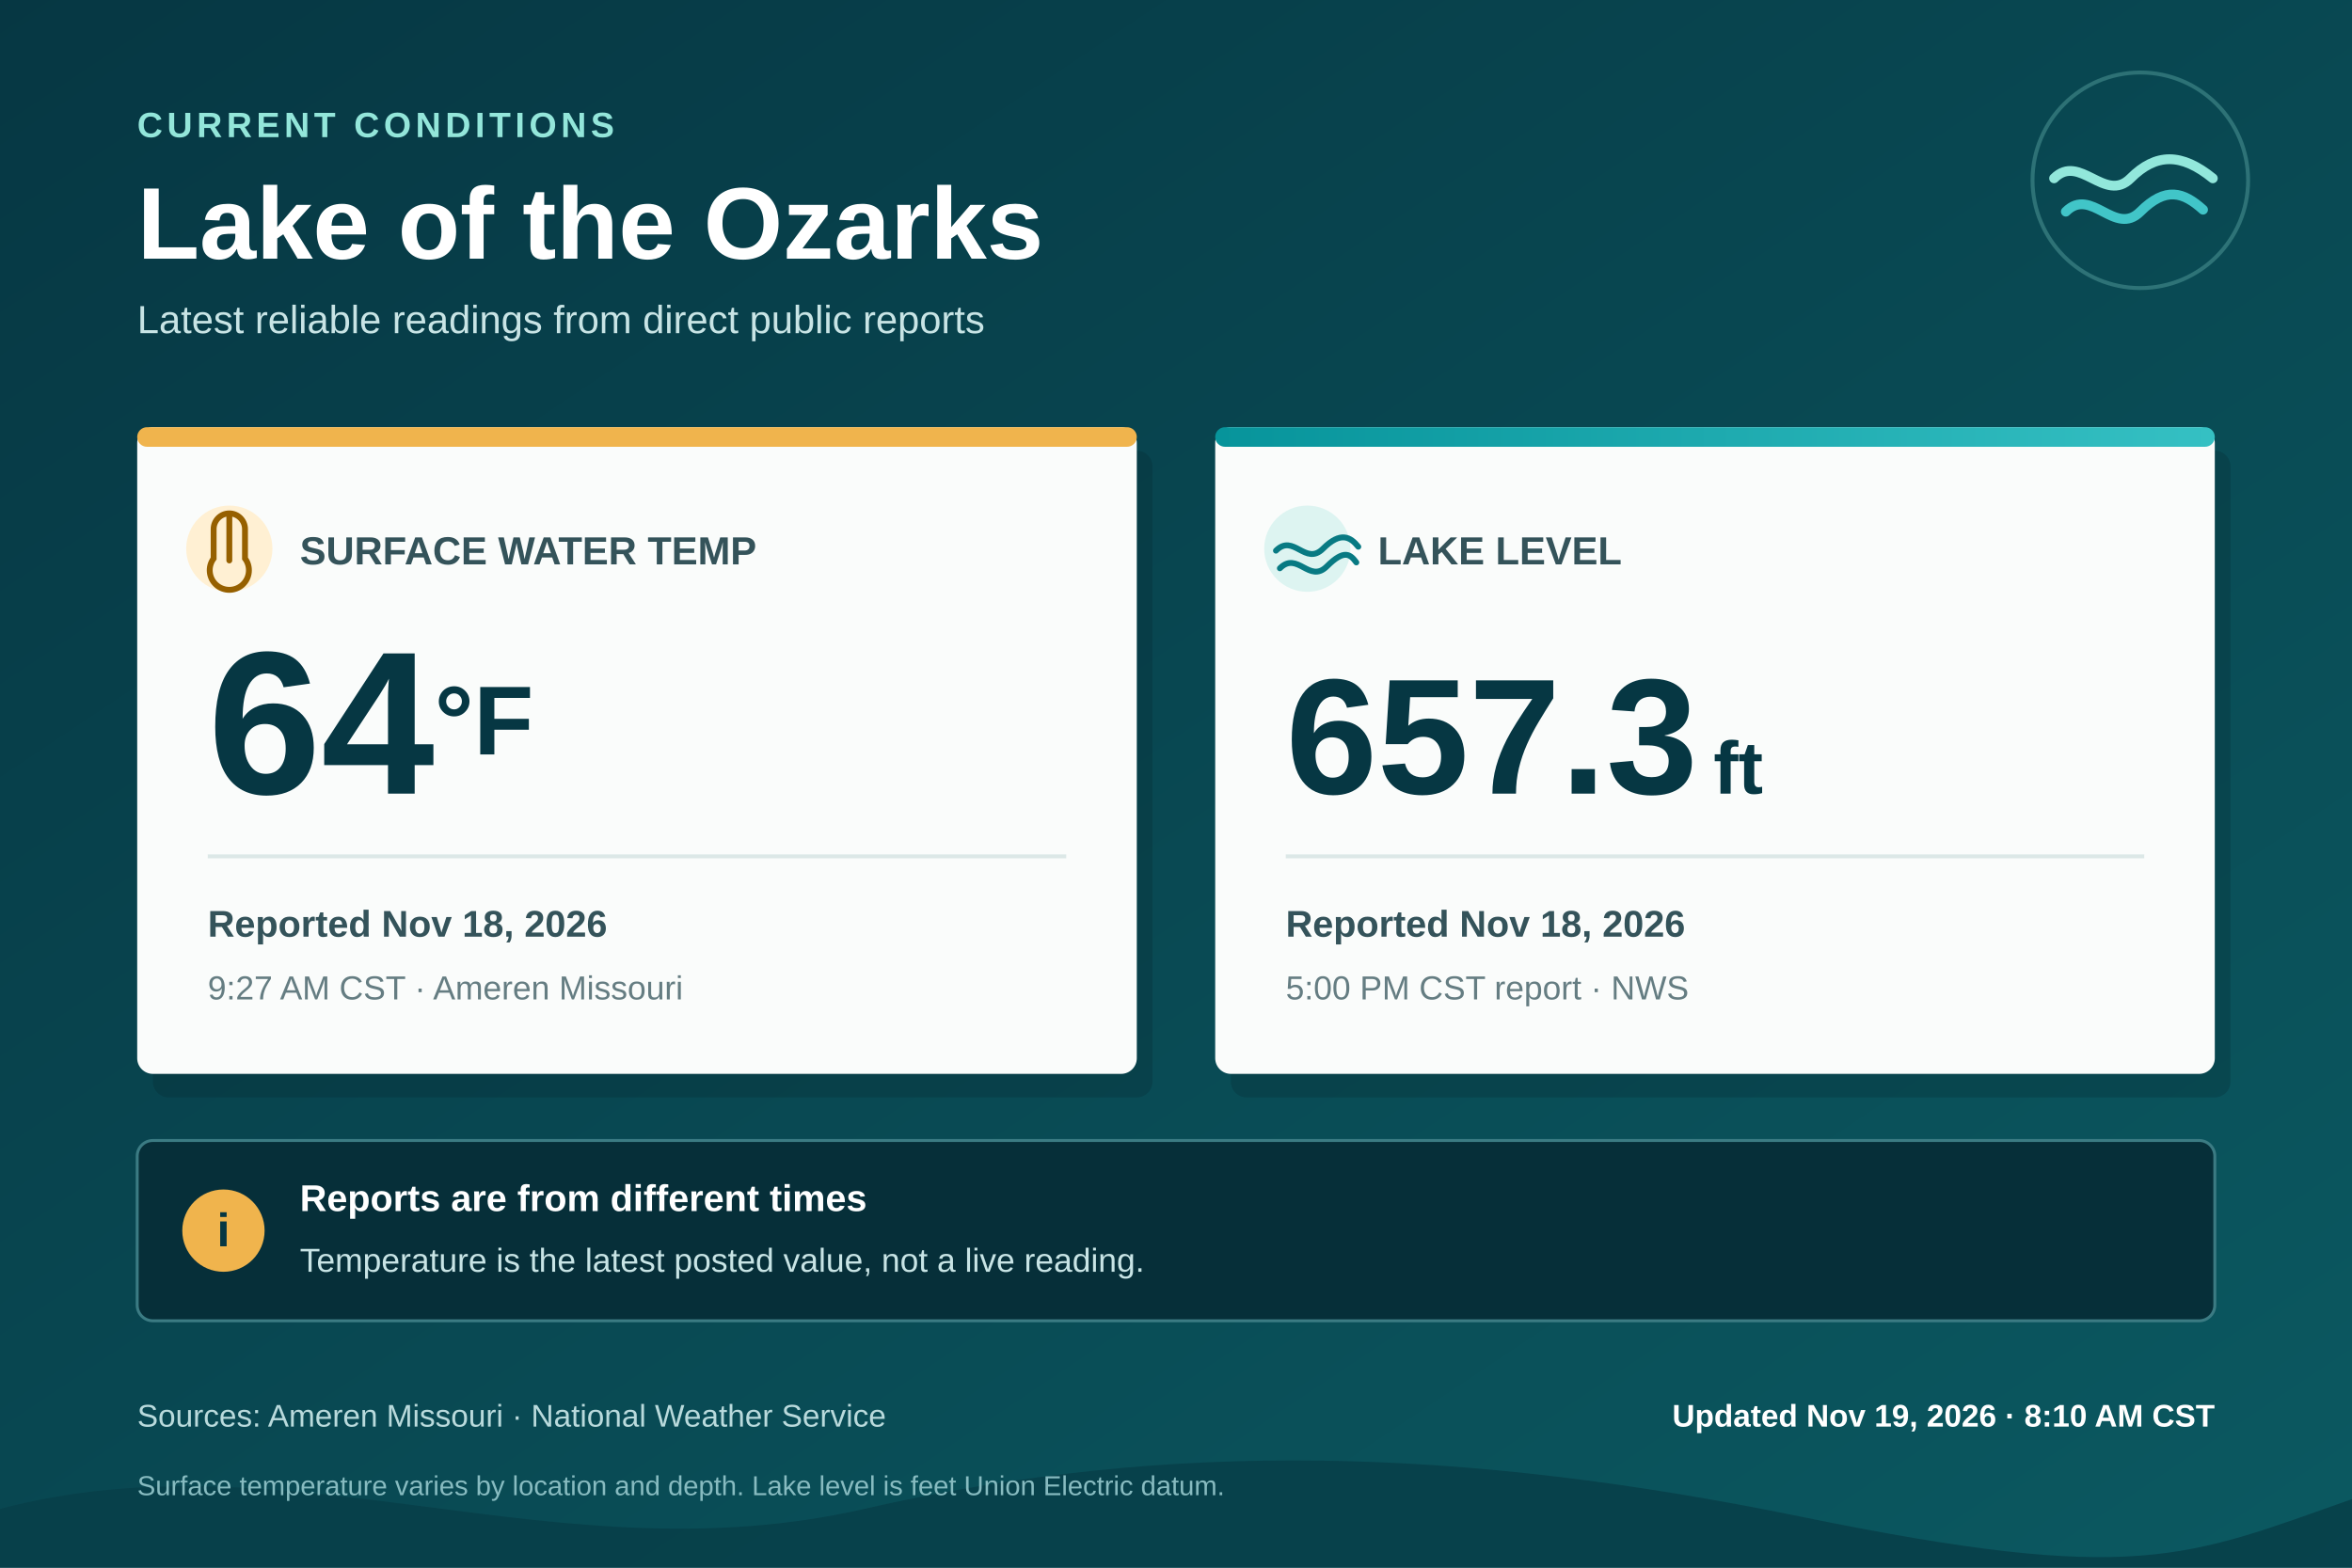
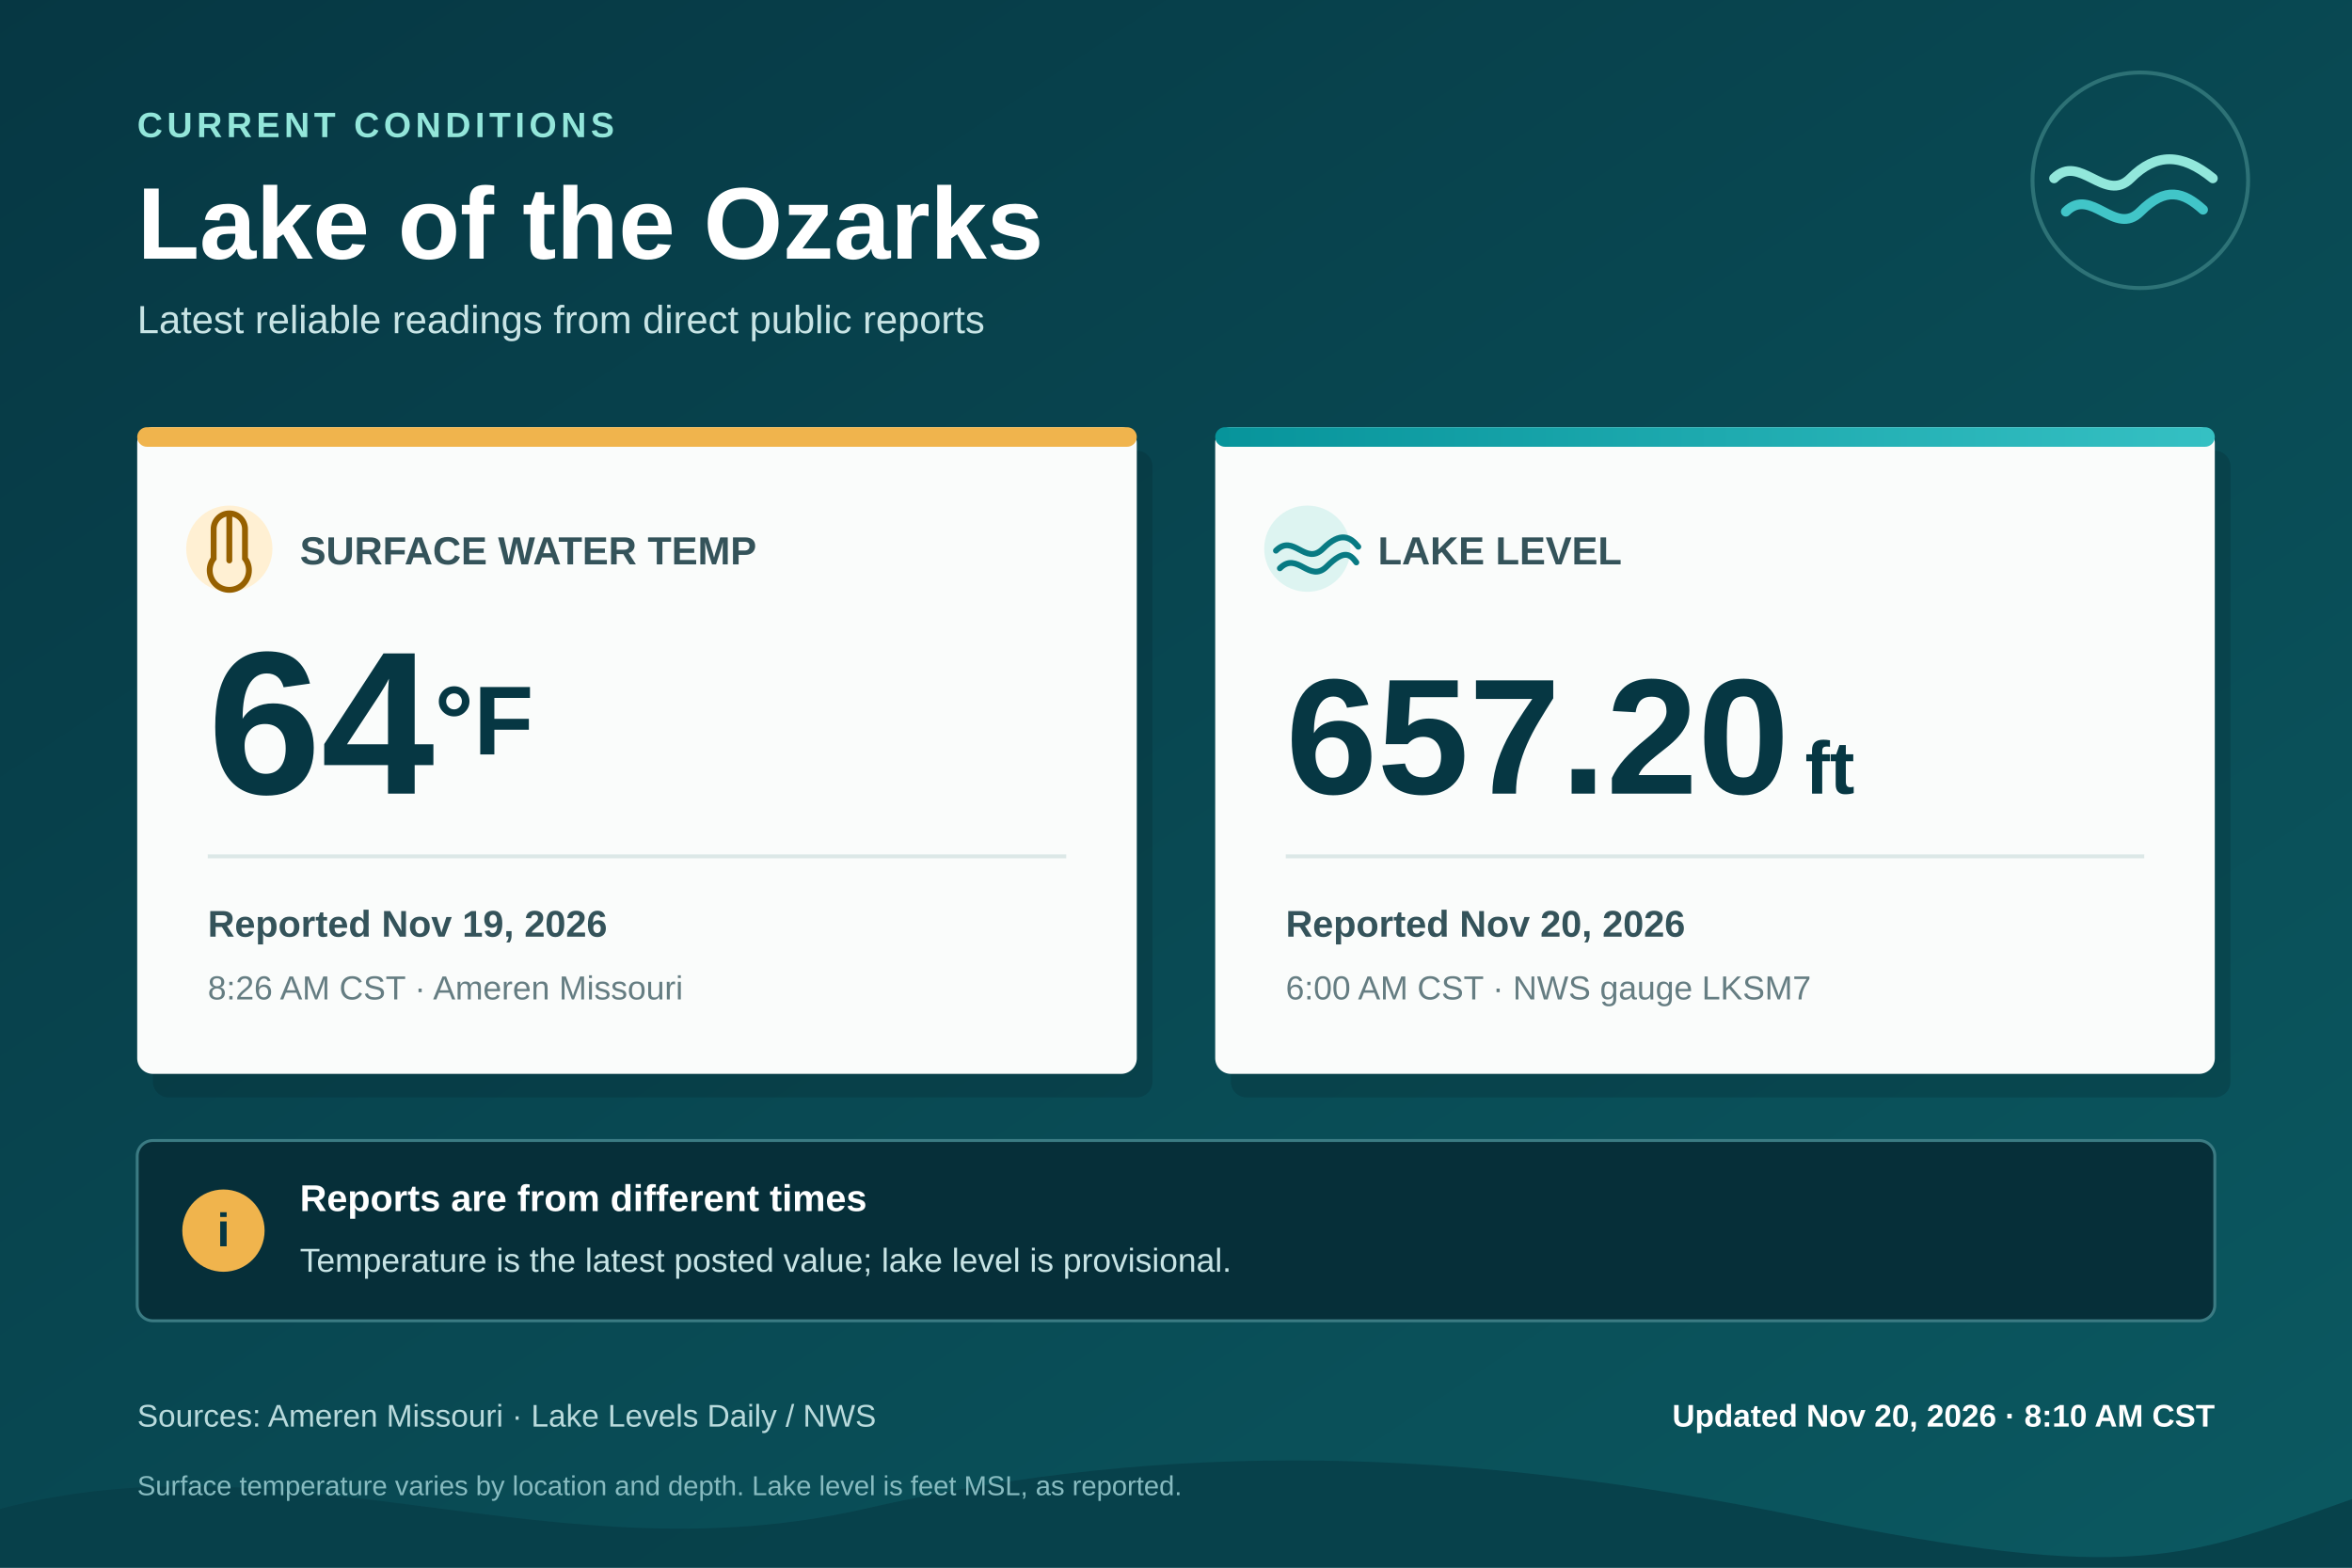
<svg xmlns="http://www.w3.org/2000/svg" width="1200" height="800" viewBox="0 0 1200 800" role="img" aria-labelledby="title desc">
  <defs>
    <linearGradient id="bg" x1="0" y1="0" x2="1" y2="1">
      <stop offset="0" stop-color="#063743" />
      <stop offset="1" stop-color="#0B5961" />
    </linearGradient>
    <linearGradient id="levelBar" x1="0" y1="0" x2="1" y2="0">
      <stop offset="0" stop-color="#07949B" />
      <stop offset="1" stop-color="#35C0C3" />
    </linearGradient>
  </defs>
  <rect width="1200" height="800" fill="url(#bg)" />
  <path d="M0 770 C148 731 284 806 441 770 S748 739 919 774 S1115 795 1200 765 V800 H0 Z" fill="#073F49" opacity="0.9" />
  <circle cx="1092" cy="92" r="55" fill="none" stroke="#8FE3D7" stroke-width="2" opacity="0.27" />
  <path d="M1048 91 C1061 78 1074 104 1087 91 S1113 78 1129 91" fill="none" stroke="#92E7DB" stroke-width="5" stroke-linecap="round" />
  <path d="M1054 108 C1067 95 1079 121 1092 108 S1114 98 1124 107" fill="none" stroke="#41C5C8" stroke-width="5" stroke-linecap="round" />
  <g font-family="Arial, Helvetica, sans-serif">
    <text x="70" y="70" fill="#93E6DA" font-size="18" font-weight="700" letter-spacing="2.2">CURRENT CONDITIONS</text>
    <text x="70" y="132" fill="#FFFFFF" font-size="52" font-weight="700">Lake of the Ozarks</text>
    <text x="70" y="170" fill="#C8E4E5" font-size="20">Latest reliable readings from direct public reports</text>
    <rect x="78" y="230" width="510" height="330" rx="8" fill="#02232B" opacity="0.25" />
    <rect x="628" y="230" width="510" height="330" rx="8" fill="#02232B" opacity="0.25" />
    <rect x="70" y="218" width="510" height="330" rx="8" fill="#FAFCFB" />
    <rect x="620" y="218" width="510" height="330" rx="8" fill="#FAFCFB" />
    <g>
      <rect x="70" y="218" width="510" height="10" rx="5" fill="#F0B44D" />
      <circle cx="117" cy="280" r="22" fill="#FFF0D3" />
      <path d="M117 262 V286 M109 270 V285 A10 10 0 1 0 125 285 V270 A8 8 0 0 0 109 270" fill="none" stroke="#966000" stroke-width="3" stroke-linecap="round" />
      <text x="153" y="288" fill="#34535A" font-size="20" font-weight="700">SURFACE WATER TEMP</text>
      <text x="106" y="405" fill="#063743" font-size="104" font-weight="700">64<tspan font-size="50" baseline-shift="super">°F</tspan>
      </text>
      <line x1="106" y1="437" x2="544" y2="437" stroke="#DCE8E7" stroke-width="2" />
-       <text x="106" y="478" fill="#34535A" font-size="19" font-weight="700">Reported Nov 18, 2026</text>
-       <text x="106" y="510" fill="#657D82" font-size="17">9:27 AM CST · Ameren Missouri</text>
+       <text x="106" y="478" fill="#34535A" font-size="19" font-weight="700">Reported Nov 19, 2026</text>
+       <text x="106" y="510" fill="#657D82" font-size="17">8:26 AM CST · Ameren Missouri</text>
    </g>
    <g>
      <rect x="620" y="218" width="510" height="10" rx="5" fill="url(#levelBar)" />
      <circle cx="667" cy="280" r="22" fill="#DDF4F1" />
      <path d="M651 281 C660 272 666 289 675 280 S689 274 693 279 M653 290 C662 281 668 298 677 289 S689 283 692 287" fill="none" stroke="#087A83" stroke-width="3" stroke-linecap="round" />
      <text x="703" y="288" fill="#34535A" font-size="20" font-weight="700">LAKE LEVEL</text>
-       <text x="656" y="405" fill="#063743" font-size="84" font-weight="700">657.3<tspan dx="8" font-size="38">ft</tspan>
+       <text x="656" y="405" fill="#063743" font-size="84" font-weight="700">657.20<tspan dx="8" font-size="38">ft</tspan>
      </text>
      <line x1="656" y1="437" x2="1094" y2="437" stroke="#DCE8E7" stroke-width="2" />
-       <text x="656" y="478" fill="#34535A" font-size="19" font-weight="700">Reported Nov 18, 2026</text>
-       <text x="656" y="510" fill="#657D82" font-size="17">5:00 PM CST report · NWS</text>
+       <text x="656" y="478" fill="#34535A" font-size="19" font-weight="700">Reported Nov 20, 2026</text>
+       <text x="656" y="510" fill="#657D82" font-size="17">6:00 AM CST · NWS gauge LKSM7</text>
    </g>
    <g>
      <rect x="70" y="582" width="1060" height="92" rx="8" fill="#062F39" stroke="#3B7B83" stroke-width="1.5" />
      <circle cx="114" cy="628" r="21" fill="#F0B44D" />
      <text x="114" y="636" fill="#063743" font-size="24" font-weight="700" text-anchor="middle">i</text>
      <text x="153" y="618" fill="#FFFFFF" font-size="19" font-weight="700">Reports are from different times</text>
-       <text x="153" y="649" fill="#C8E4E5" font-size="17">Temperature is the latest posted value, not a live reading.</text>
+       <text x="153" y="649" fill="#C8E4E5" font-size="17">Temperature is the latest posted value; lake level is provisional.</text>
    </g>
-     <text x="70" y="728" fill="#B9DADC" font-size="16">Sources: Ameren Missouri · National Weather Service</text>
-     <text x="1130" y="728" fill="#FFFFFF" font-size="16" font-weight="700" text-anchor="end">Updated Nov 19, 2026 · 8:10 AM CST</text>
-     <text x="70" y="763" fill="#87BBC0" font-size="14">Surface temperature varies by location and depth. Lake level is feet Union Electric datum.</text>
+     <text x="70" y="728" fill="#B9DADC" font-size="16">Sources: Ameren Missouri · Lake Levels Daily / NWS</text>
+     <text x="1130" y="728" fill="#FFFFFF" font-size="16" font-weight="700" text-anchor="end">Updated Nov 20, 2026 · 8:10 AM CST</text>
+     <text x="70" y="763" fill="#87BBC0" font-size="14">Surface temperature varies by location and depth. Lake level is feet MSL, as reported.</text>
  </g>
</svg>
